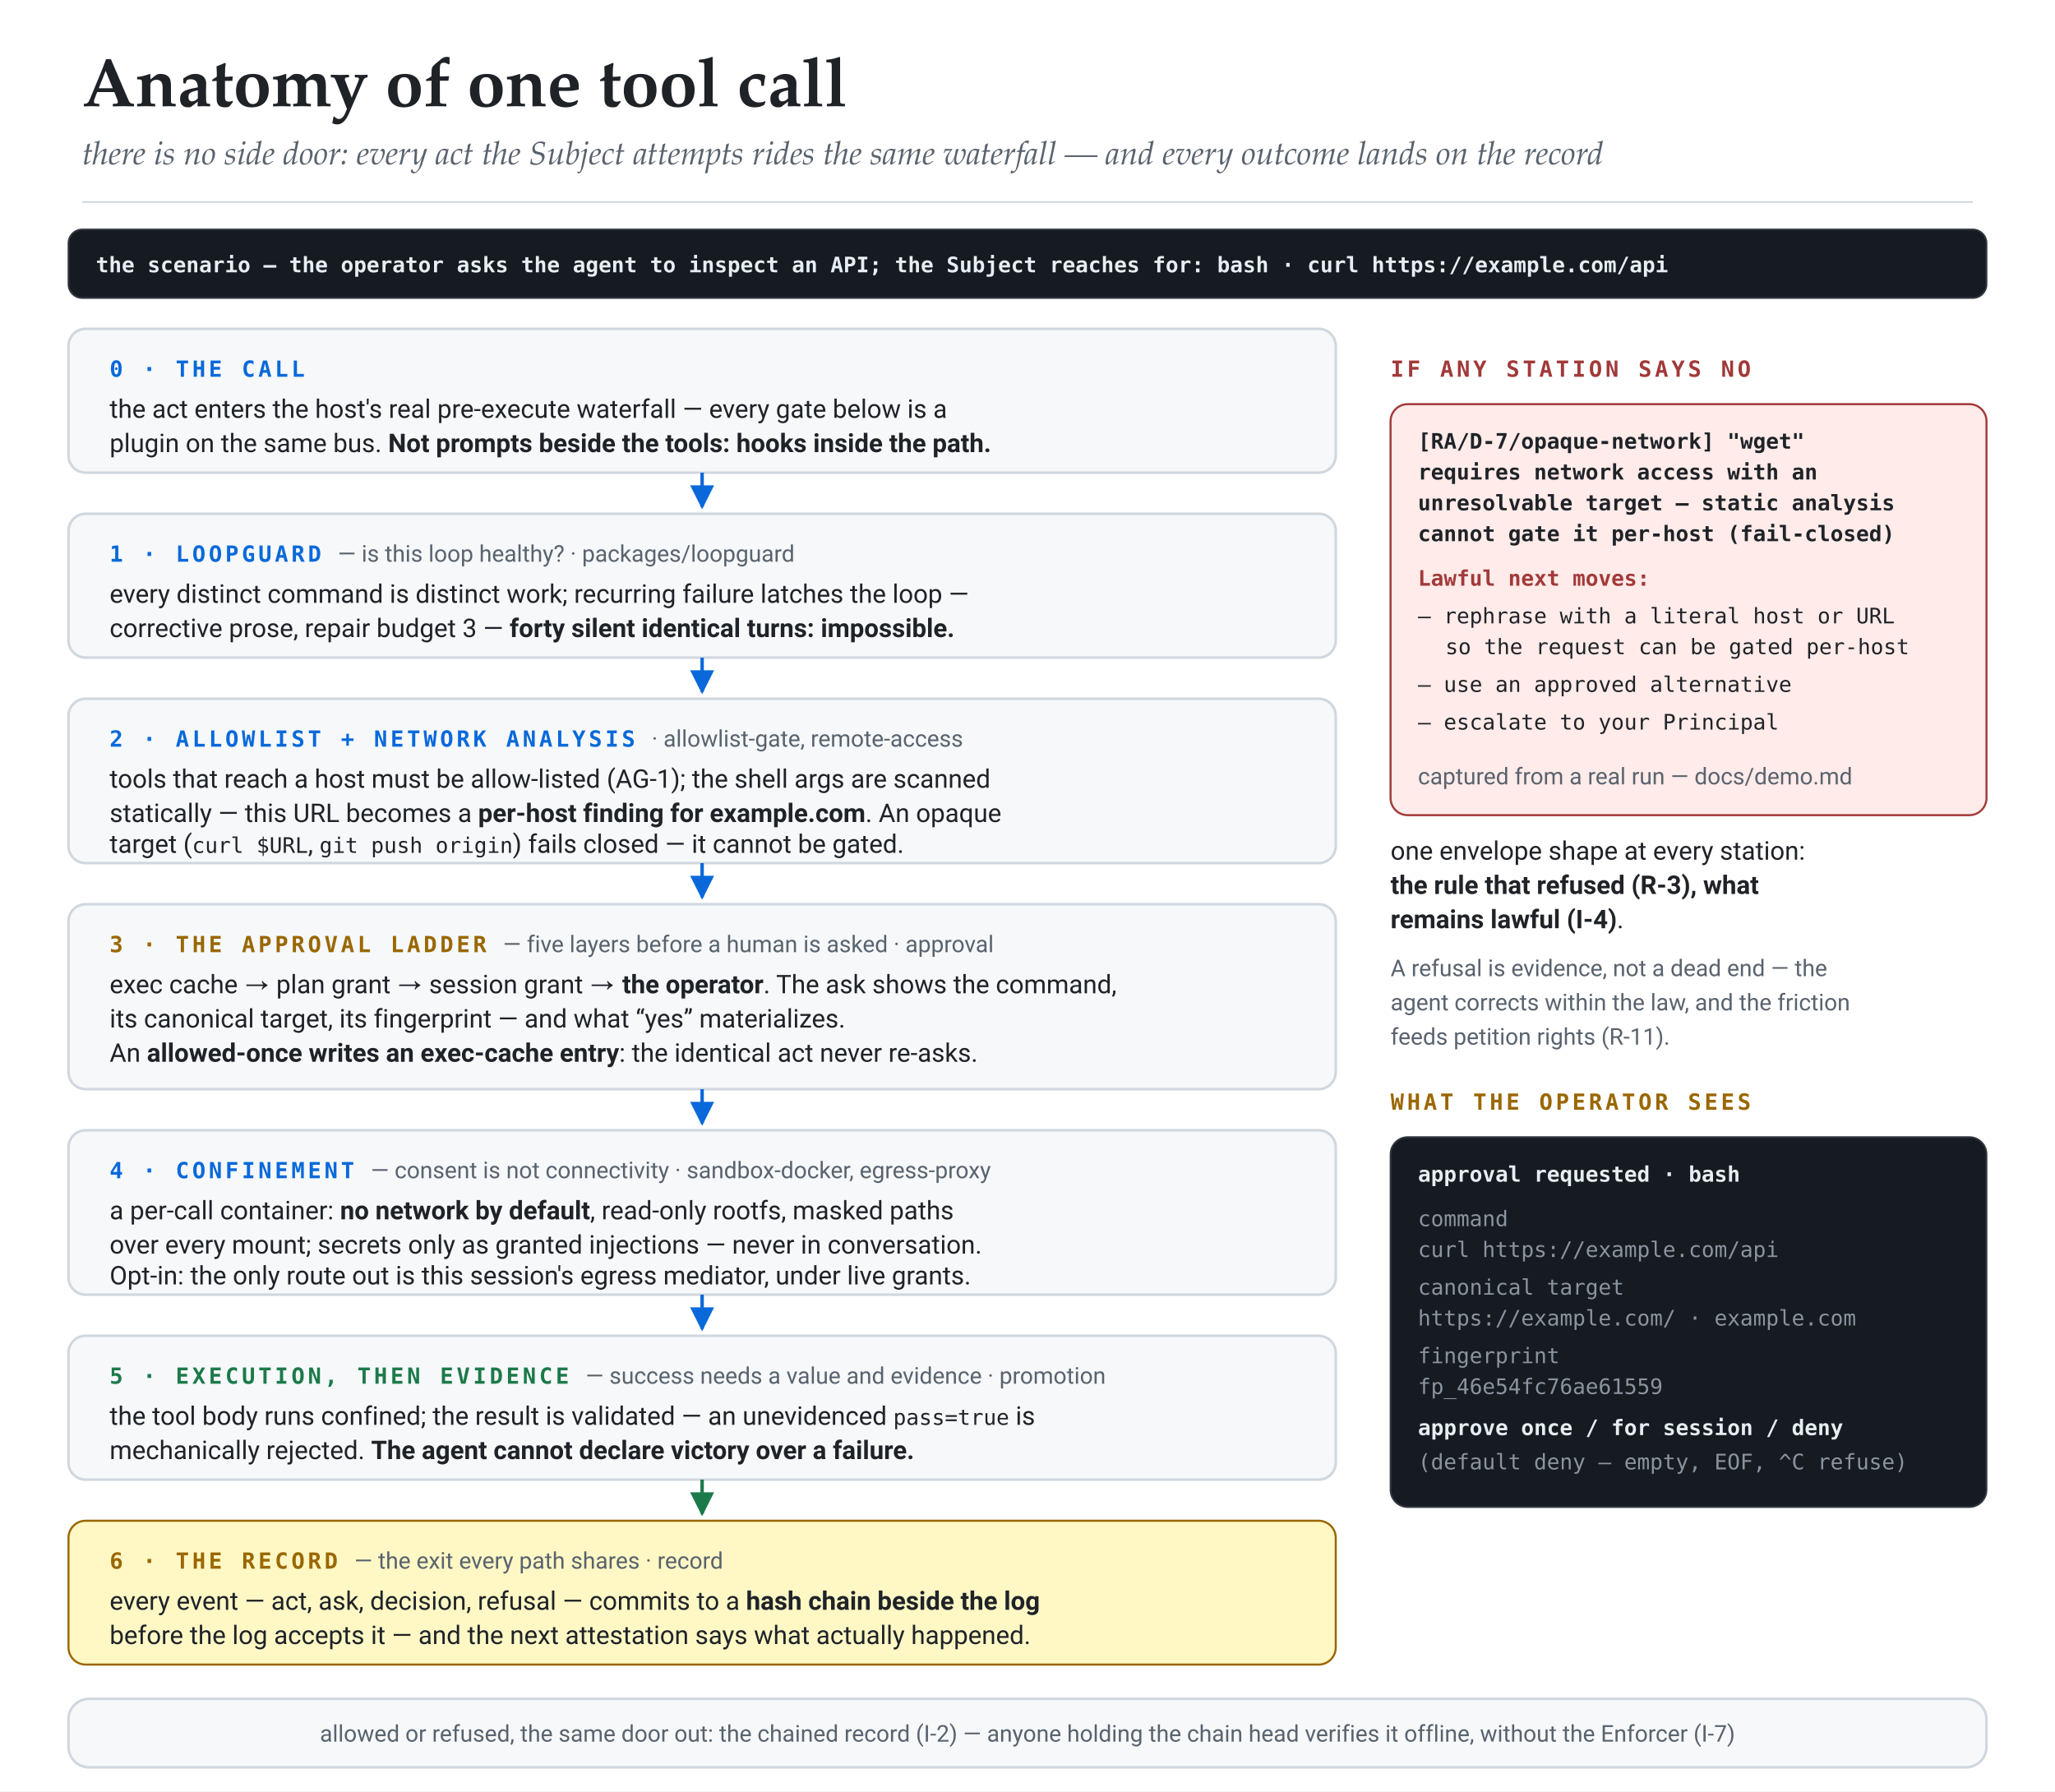
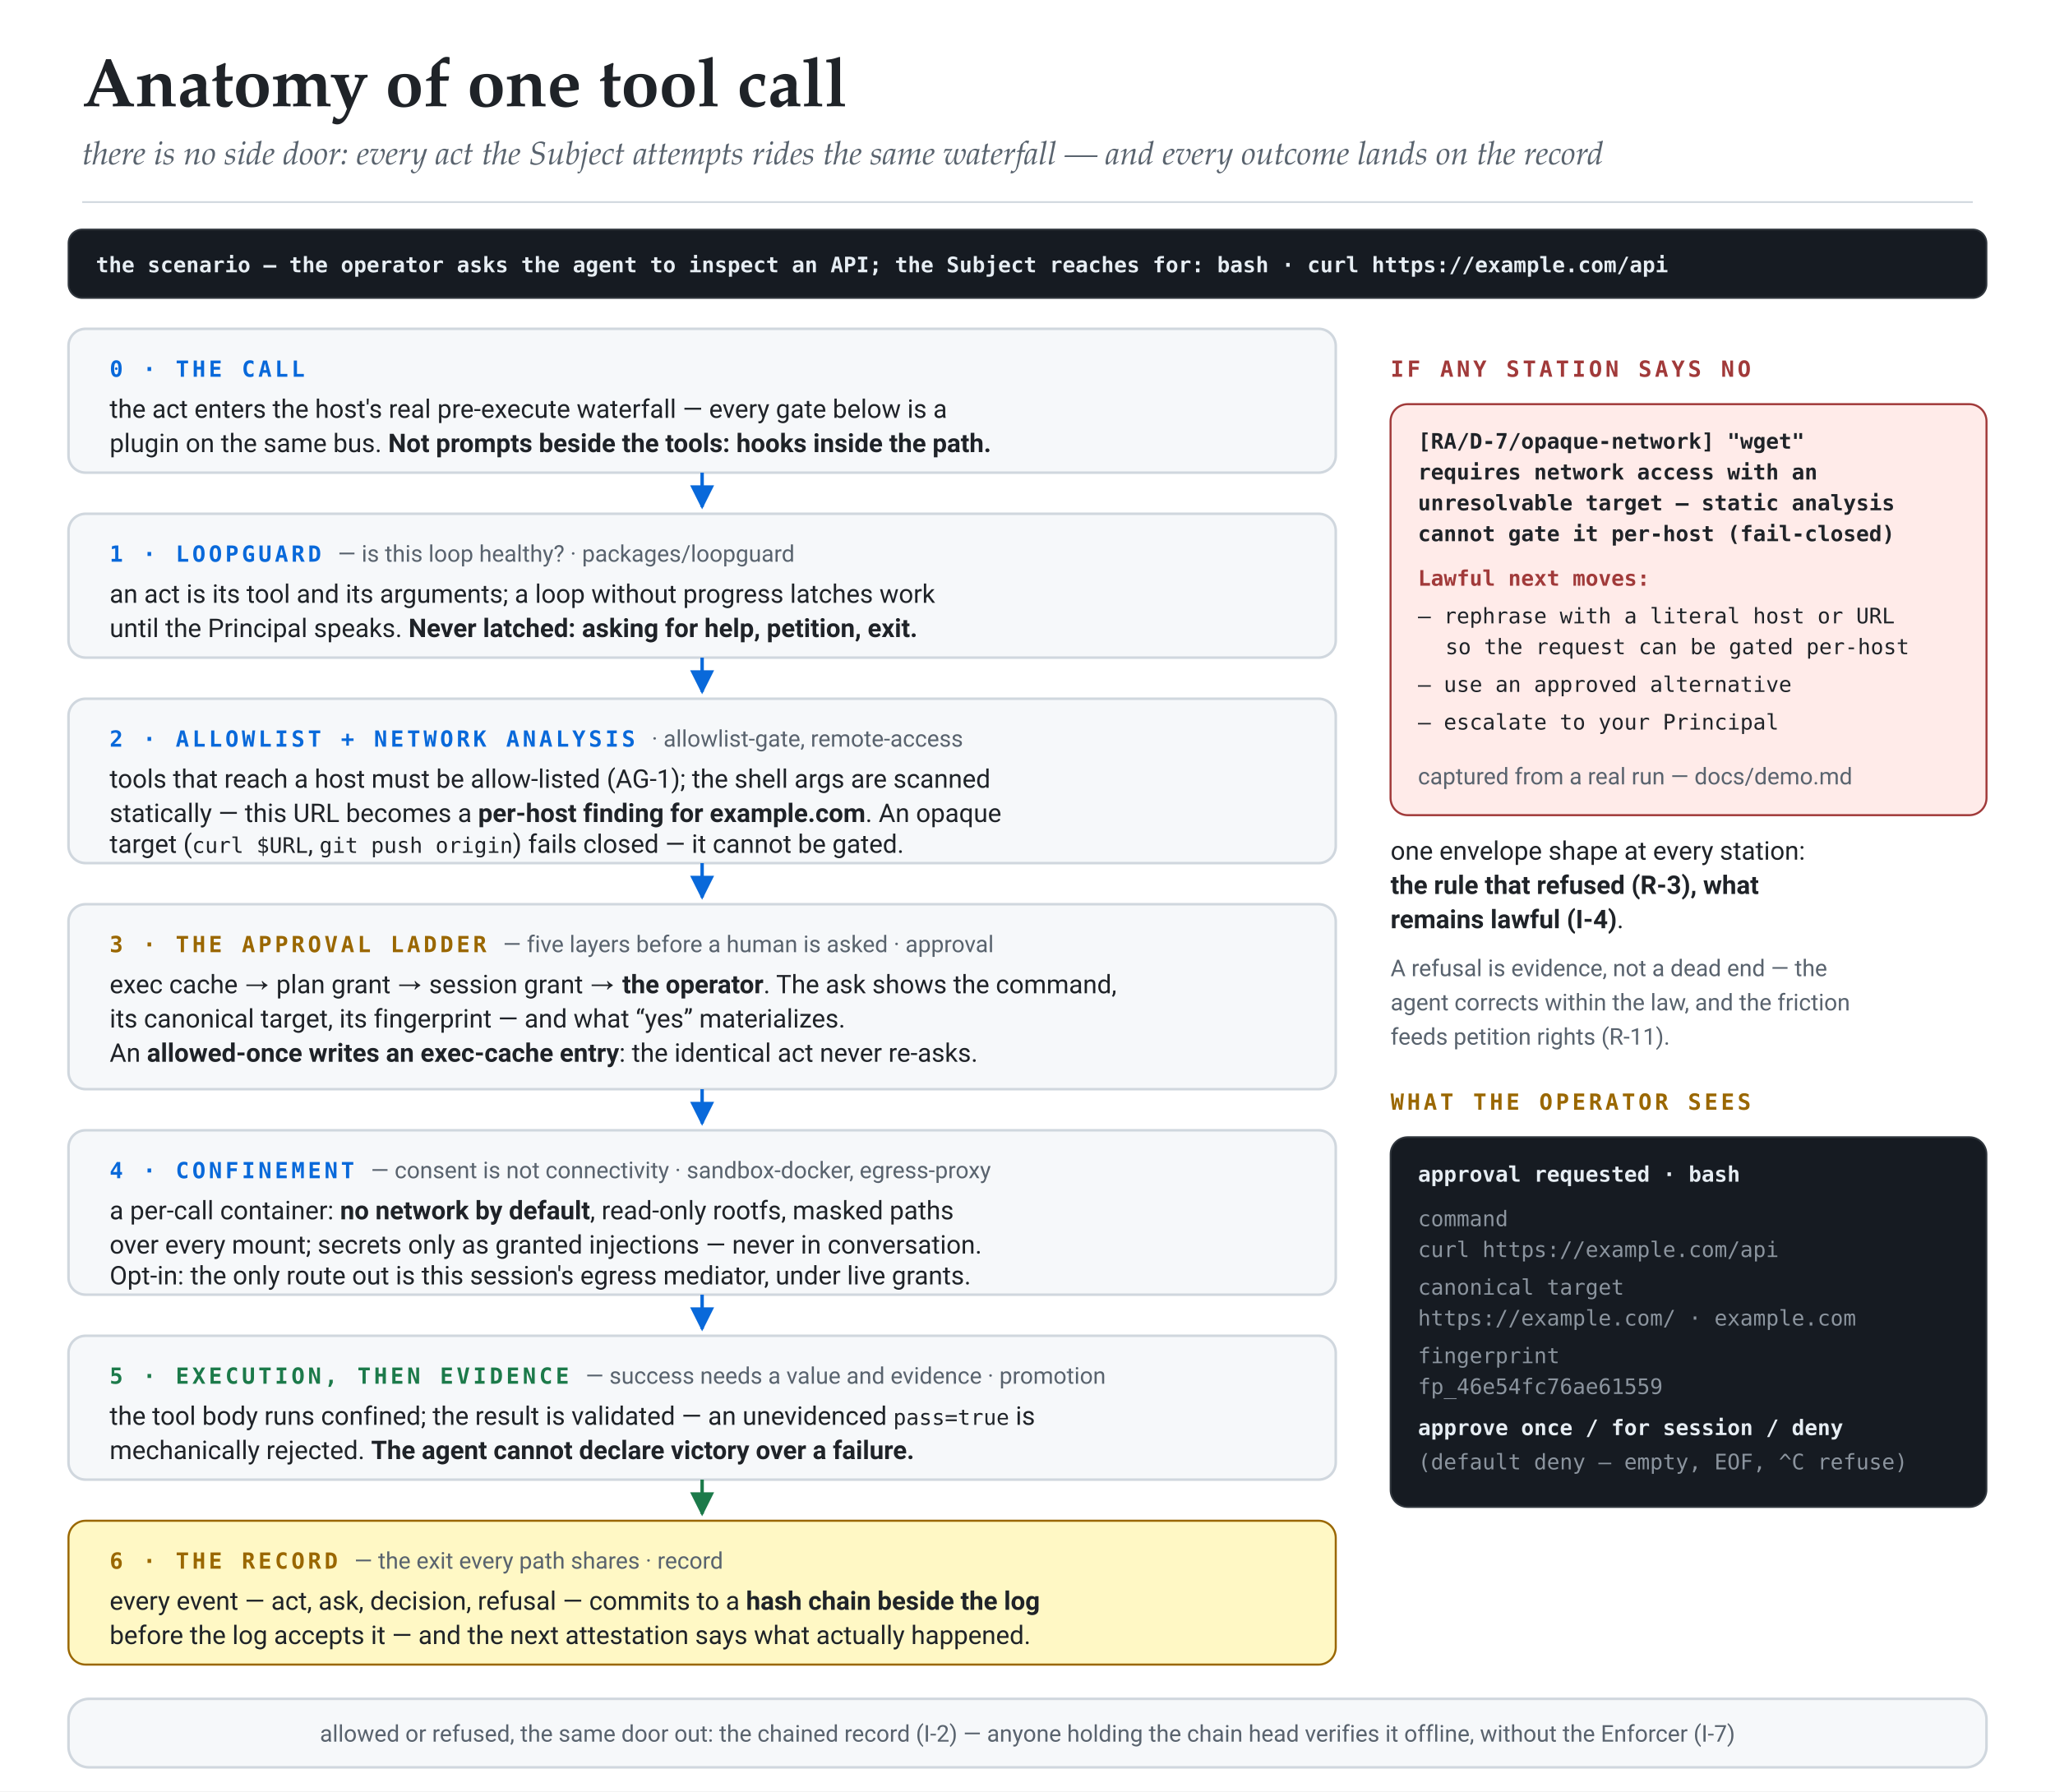
<svg xmlns="http://www.w3.org/2000/svg" viewBox="0 0 1200 1046" width="100%" role="img" aria-label="Anatomy of one tool call in compact-dsh: the act rides a waterfall of gates — loopguard, allowlist and network analysis, the approval ladder, confinement — then execution with evidence, then the hash-chained record. Any station that refuses emits the same Compact envelope: rule named, lawful next moves. The operator's ask shows command, target, fingerprint. Allowed or refused, everything lands on the chained record, verifiable offline.">
  <style>
    .bg{fill:#ffffff}
    .mut{fill:#59636e}
    .card{fill:#f6f8fa;stroke:#d0d7de;stroke-width:1.5}
    .band{fill:#f6f8fa;stroke:#d0d7de;stroke-width:1.5}
    .badcard{fill:#ffebe9;stroke:#a13a3a;stroke-width:1.2}
    .lawcard{fill:#fff8c5;stroke:#9a6700;stroke-width:1.2}
    .term{fill:#161b22;stroke:#30363d;stroke-width:1}
    .chip{fill:#ffffff;stroke:#d0d7de;stroke-width:1}
    .t-title{font:700 40px "Iowan Old Style",Palatino,Georgia,serif;fill:#1f2328}
    .t-sub{font:italic 400 19px "Iowan Old Style",Palatino,Georgia,serif;fill:#59636e}
    .t-h{font:700 17px -apple-system,"Segoe UI",Roboto,Helvetica,Arial,sans-serif;fill:#1f2328}
    .t-b{font:400 15px -apple-system,"Segoe UI",Roboto,Helvetica,Arial,sans-serif;fill:#1f2328}
    .t-s{font:400 13.5px -apple-system,"Segoe UI",Roboto,Helvetica,Arial,sans-serif;fill:#59636e}
    .t-m{font:700 12.5px ui-monospace,"SF Mono",Menlo,Consolas,monospace;fill:#e6edf3}
    .t-ms{font:400 12.5px ui-monospace,"SF Mono",Menlo,Consolas,monospace;fill:#8b949e}
    .t-mon{font:400 12.5px ui-monospace,"SF Mono",Menlo,Consolas,monospace;fill:#1f2328}
    .t-lab{font:700 13px ui-monospace,"SF Mono",Menlo,Consolas,monospace;letter-spacing:.14em}
    .c-law{fill:#9a6700} .c-bad{fill:#a13a3a} .c-ok{fill:#1c7a4a} .c-ai{fill:#0969da}
    .station{fill:#f6f8fa;stroke:#d0d7de;stroke-width:1.5}
    @media (prefers-color-scheme:dark){
      .bg{fill:#0d1117} .mut{fill:#8b949e}
      .card{fill:#161b22;stroke:#30363d} .band{fill:#161b22;stroke:#30363d}
      .badcard{fill:#25171c;stroke:#ff7a72} .lawcard{fill:#272115;stroke:#d4a72c}
      .term{fill:#010409;stroke:#30363d} .chip{fill:#161b22;stroke:#30363d}
      .t-title{fill:#e6edf3} .t-sub{fill:#8b949e} .t-h{fill:#e6edf3}
      .t-b{fill:#e6edf3} .t-s{fill:#8b949e}
      .t-m{fill:#e6edf3} .t-ms{fill:#8b949e} .t-mon{fill:#e6edf3}
      .c-law{fill:#d4a72c} .c-bad{fill:#ff7a72} .c-ok{fill:#3fb950} .c-ai{fill:#58a6ff}
      .station{fill:#161b22;stroke:#30363d}
    }
  </style>
  <rect width="1200" height="1046" class="bg" />
  <text x="48" y="62" class="t-title">Anatomy of one tool call</text>
  <text x="48" y="96" class="t-sub">there is no side door: every act the Subject attempts rides the same waterfall — and every outcome lands on the record</text>
  <line x1="48" y1="118" x2="1152" y2="118" stroke="#d0d7de" stroke-width="1" />
  <rect x="40" y="134" width="1120" height="40" rx="8" class="term" />
  <text x="56" y="159" class="t-m">the scenario — the operator asks the agent to inspect an API; the Subject reaches for:  bash · curl https://example.com/api</text>
  <rect x="40" y="192" width="740" height="84" rx="10" class="station" />
  <text x="64" y="220" class="t-lab c-ai">0 · THE CALL</text>
  <text x="64" y="244" class="t-b">the act enters the host's real pre-execute waterfall — every gate below is a</text>
  <text x="64" y="264" class="t-b">plugin on the same bus. <tspan font-weight="700">Not prompts beside the tools: hooks inside the path.</tspan>
  </text>
  <line x1="410" y1="276" x2="410" y2="296" stroke="#0969da" stroke-width="2" marker-end="url(#a-ai)" />
  <rect x="40" y="300" width="740" height="84" rx="10" class="station" />
  <text x="64" y="328" class="t-lab c-ai">1 · LOOPGUARD <tspan class="t-s" letter-spacing="0">— is this loop healthy? · packages/loopguard</tspan>
  </text>
-   <text x="64" y="352" class="t-b">every distinct command is distinct work; recurring failure latches the loop —</text>
-   <text x="64" y="372" class="t-b">corrective prose, repair budget 3 — <tspan font-weight="700">forty silent identical turns: impossible.</tspan>
+   <text x="64" y="352" class="t-b">an act is its tool and its arguments; a loop without progress latches work</text>
+   <text x="64" y="372" class="t-b">until the Principal speaks. <tspan font-weight="700">Never latched: asking for help, petition, exit.</tspan>
  </text>
  <line x1="410" y1="384" x2="410" y2="404" stroke="#0969da" stroke-width="2" marker-end="url(#a-ai)" />
  <rect x="40" y="408" width="740" height="96" rx="10" class="station" />
  <text x="64" y="436" class="t-lab c-ai">2 · ALLOWLIST + NETWORK ANALYSIS <tspan class="t-s" letter-spacing="0">· allowlist-gate, remote-access</tspan>
  </text>
  <text x="64" y="460" class="t-b">tools that reach a host must be allow-listed (AG-1); the shell args are scanned</text>
  <text x="64" y="480" class="t-b">statically — this URL becomes a <tspan font-weight="700">per-host finding for example.com</tspan>. An opaque</text>
  <text x="64" y="498" class="t-b">target (<tspan class="t-mon">curl $URL</tspan>, <tspan class="t-mon">git push origin</tspan>) fails closed — it cannot be gated.</text>
  <line x1="410" y1="504" x2="410" y2="524" stroke="#0969da" stroke-width="2" marker-end="url(#a-ai)" />
  <rect x="40" y="528" width="740" height="108" rx="10" class="station" />
  <text x="64" y="556" class="t-lab c-law">3 · THE APPROVAL LADDER <tspan class="t-s" letter-spacing="0">— five layers before a human is asked · approval</tspan>
  </text>
  <text x="64" y="580" class="t-b">exec cache → plan grant → session grant → <tspan font-weight="700">the operator</tspan>. The ask shows the command,</text>
  <text x="64" y="600" class="t-b">its canonical target, its fingerprint — and what “yes” materializes.</text>
  <text x="64" y="620" class="t-b">An <tspan font-weight="700">allowed-once writes an exec-cache entry</tspan>: the identical act never re-asks.</text>
  <line x1="410" y1="636" x2="410" y2="656" stroke="#0969da" stroke-width="2" marker-end="url(#a-ai)" />
  <rect x="40" y="660" width="740" height="96" rx="10" class="station" />
  <text x="64" y="688" class="t-lab c-ai">4 · CONFINEMENT <tspan class="t-s" letter-spacing="0">— consent is not connectivity · sandbox-docker, egress-proxy</tspan>
  </text>
  <text x="64" y="712" class="t-b">a per-call container: <tspan font-weight="700">no network by default</tspan>, read-only rootfs, masked paths</text>
  <text x="64" y="732" class="t-b">over every mount; secrets only as granted injections — never in conversation.</text>
  <text x="64" y="750" class="t-b">Opt-in: the only route out is this session's egress mediator, under live grants.</text>
  <line x1="410" y1="756" x2="410" y2="776" stroke="#0969da" stroke-width="2" marker-end="url(#a-ai)" />
  <rect x="40" y="780" width="740" height="84" rx="10" class="station" />
  <text x="64" y="808" class="t-lab c-ok">5 · EXECUTION, THEN EVIDENCE <tspan class="t-s" letter-spacing="0">— success needs a value and evidence · promotion</tspan>
  </text>
  <text x="64" y="832" class="t-b">the tool body runs confined; the result is validated — an unevidenced <tspan class="t-mon">pass=true</tspan> is</text>
  <text x="64" y="852" class="t-b">mechanically rejected. <tspan font-weight="700">The agent cannot declare victory over a failure.</tspan>
  </text>
  <line x1="410" y1="864" x2="410" y2="884" stroke="#1c7a4a" stroke-width="2" marker-end="url(#a-ok)" />
  <rect x="40" y="888" width="740" height="84" rx="10" class="lawcard" />
  <text x="64" y="916" class="t-lab c-law">6 · THE RECORD <tspan class="t-s" letter-spacing="0">— the exit every path shares · record</tspan>
  </text>
  <text x="64" y="940" class="t-b">every event — act, ask, decision, refusal — commits to a <tspan font-weight="700">hash chain beside the log</tspan>
  </text>
  <text x="64" y="960" class="t-b">before the log accepts it — and the next attestation says what actually happened.</text>
  <text x="812" y="220" class="t-lab c-bad">IF ANY STATION SAYS NO</text>
  <rect x="812" y="236" width="348" height="240" rx="10" class="badcard" />
  <g class="t-mon">
    <text x="828" y="262" font-weight="700">[RA/D-7/opaque-network] "wget"</text>
    <text x="828" y="280" font-weight="700">requires network access with an</text>
    <text x="828" y="298" font-weight="700">unresolvable target — static analysis</text>
    <text x="828" y="316" font-weight="700">cannot gate it per-host (fail-closed)</text>
    <text x="828" y="342" font-weight="700" class="c-bad">Lawful next moves:</text>
    <text x="828" y="364">— rephrase with a literal host or URL</text>
    <text x="844" y="382">so the request can be gated per-host</text>
    <text x="828" y="404">— use an approved alternative</text>
    <text x="828" y="426">— escalate to your Principal</text>
  </g>
  <text x="828" y="458" class="t-s">captured from a real run — docs/demo.md</text>
  <text x="812" y="502" class="t-b">one envelope shape at every station:</text>
  <text x="812" y="522" class="t-b">
    <tspan font-weight="700">the rule that refused (R-3), what</tspan>
  </text>
  <text x="812" y="542" class="t-b">
    <tspan font-weight="700">remains lawful (I-4)</tspan>.</text>
  <text x="812" y="570" class="t-s">A refusal is evidence, not a dead end — the</text>
  <text x="812" y="590" class="t-s">agent corrects within the law, and the friction</text>
  <text x="812" y="610" class="t-s">feeds petition rights (R-11).</text>
  <text x="812" y="648" class="t-lab c-law">WHAT THE OPERATOR SEES</text>
  <rect x="812" y="664" width="348" height="216" rx="10" class="term" />
  <g class="t-m">
    <text x="828" y="690">approval requested · bash</text>
    <text x="828" y="716" class="t-ms">command</text>
    <text x="828" y="734" class="t-ms">  curl https://example.com/api</text>
    <text x="828" y="756" class="t-ms">canonical target</text>
    <text x="828" y="774" class="t-ms">  https://example.com/ · example.com</text>
    <text x="828" y="796" class="t-ms">fingerprint</text>
    <text x="828" y="814" class="t-ms">  fp_46e54fc76ae61559</text>
    <text x="828" y="838">approve once / for session / deny</text>
    <text x="828" y="858" class="t-ms">(default deny — empty, EOF, ^C refuse)</text>
  </g>
  <rect x="40" y="992" width="1120" height="40" rx="12" class="band" />
  <text x="600" y="1017" text-anchor="middle" class="t-s">allowed or refused, the same door out: the chained record (I-2) — anyone holding the chain head verifies it offline, without the Enforcer (I-7)</text>
  <defs>
    <marker id="a-ai" viewBox="0 0 10 10" refX="9" refY="5" markerWidth="7" markerHeight="7" orient="auto-start-reverse">
      <path d="M 0 0 L 10 5 L 0 10 z" fill="#0969da" />
    </marker>
    <marker id="a-law" viewBox="0 0 10 10" refX="9" refY="5" markerWidth="7" markerHeight="7" orient="auto-start-reverse">
      <path d="M 0 0 L 10 5 L 0 10 z" fill="#9a6700" />
    </marker>
    <marker id="a-ok" viewBox="0 0 10 10" refX="9" refY="5" markerWidth="7" markerHeight="7" orient="auto-start-reverse">
      <path d="M 0 0 L 10 5 L 0 10 z" fill="#1c7a4a" />
    </marker>
  </defs>
</svg>
